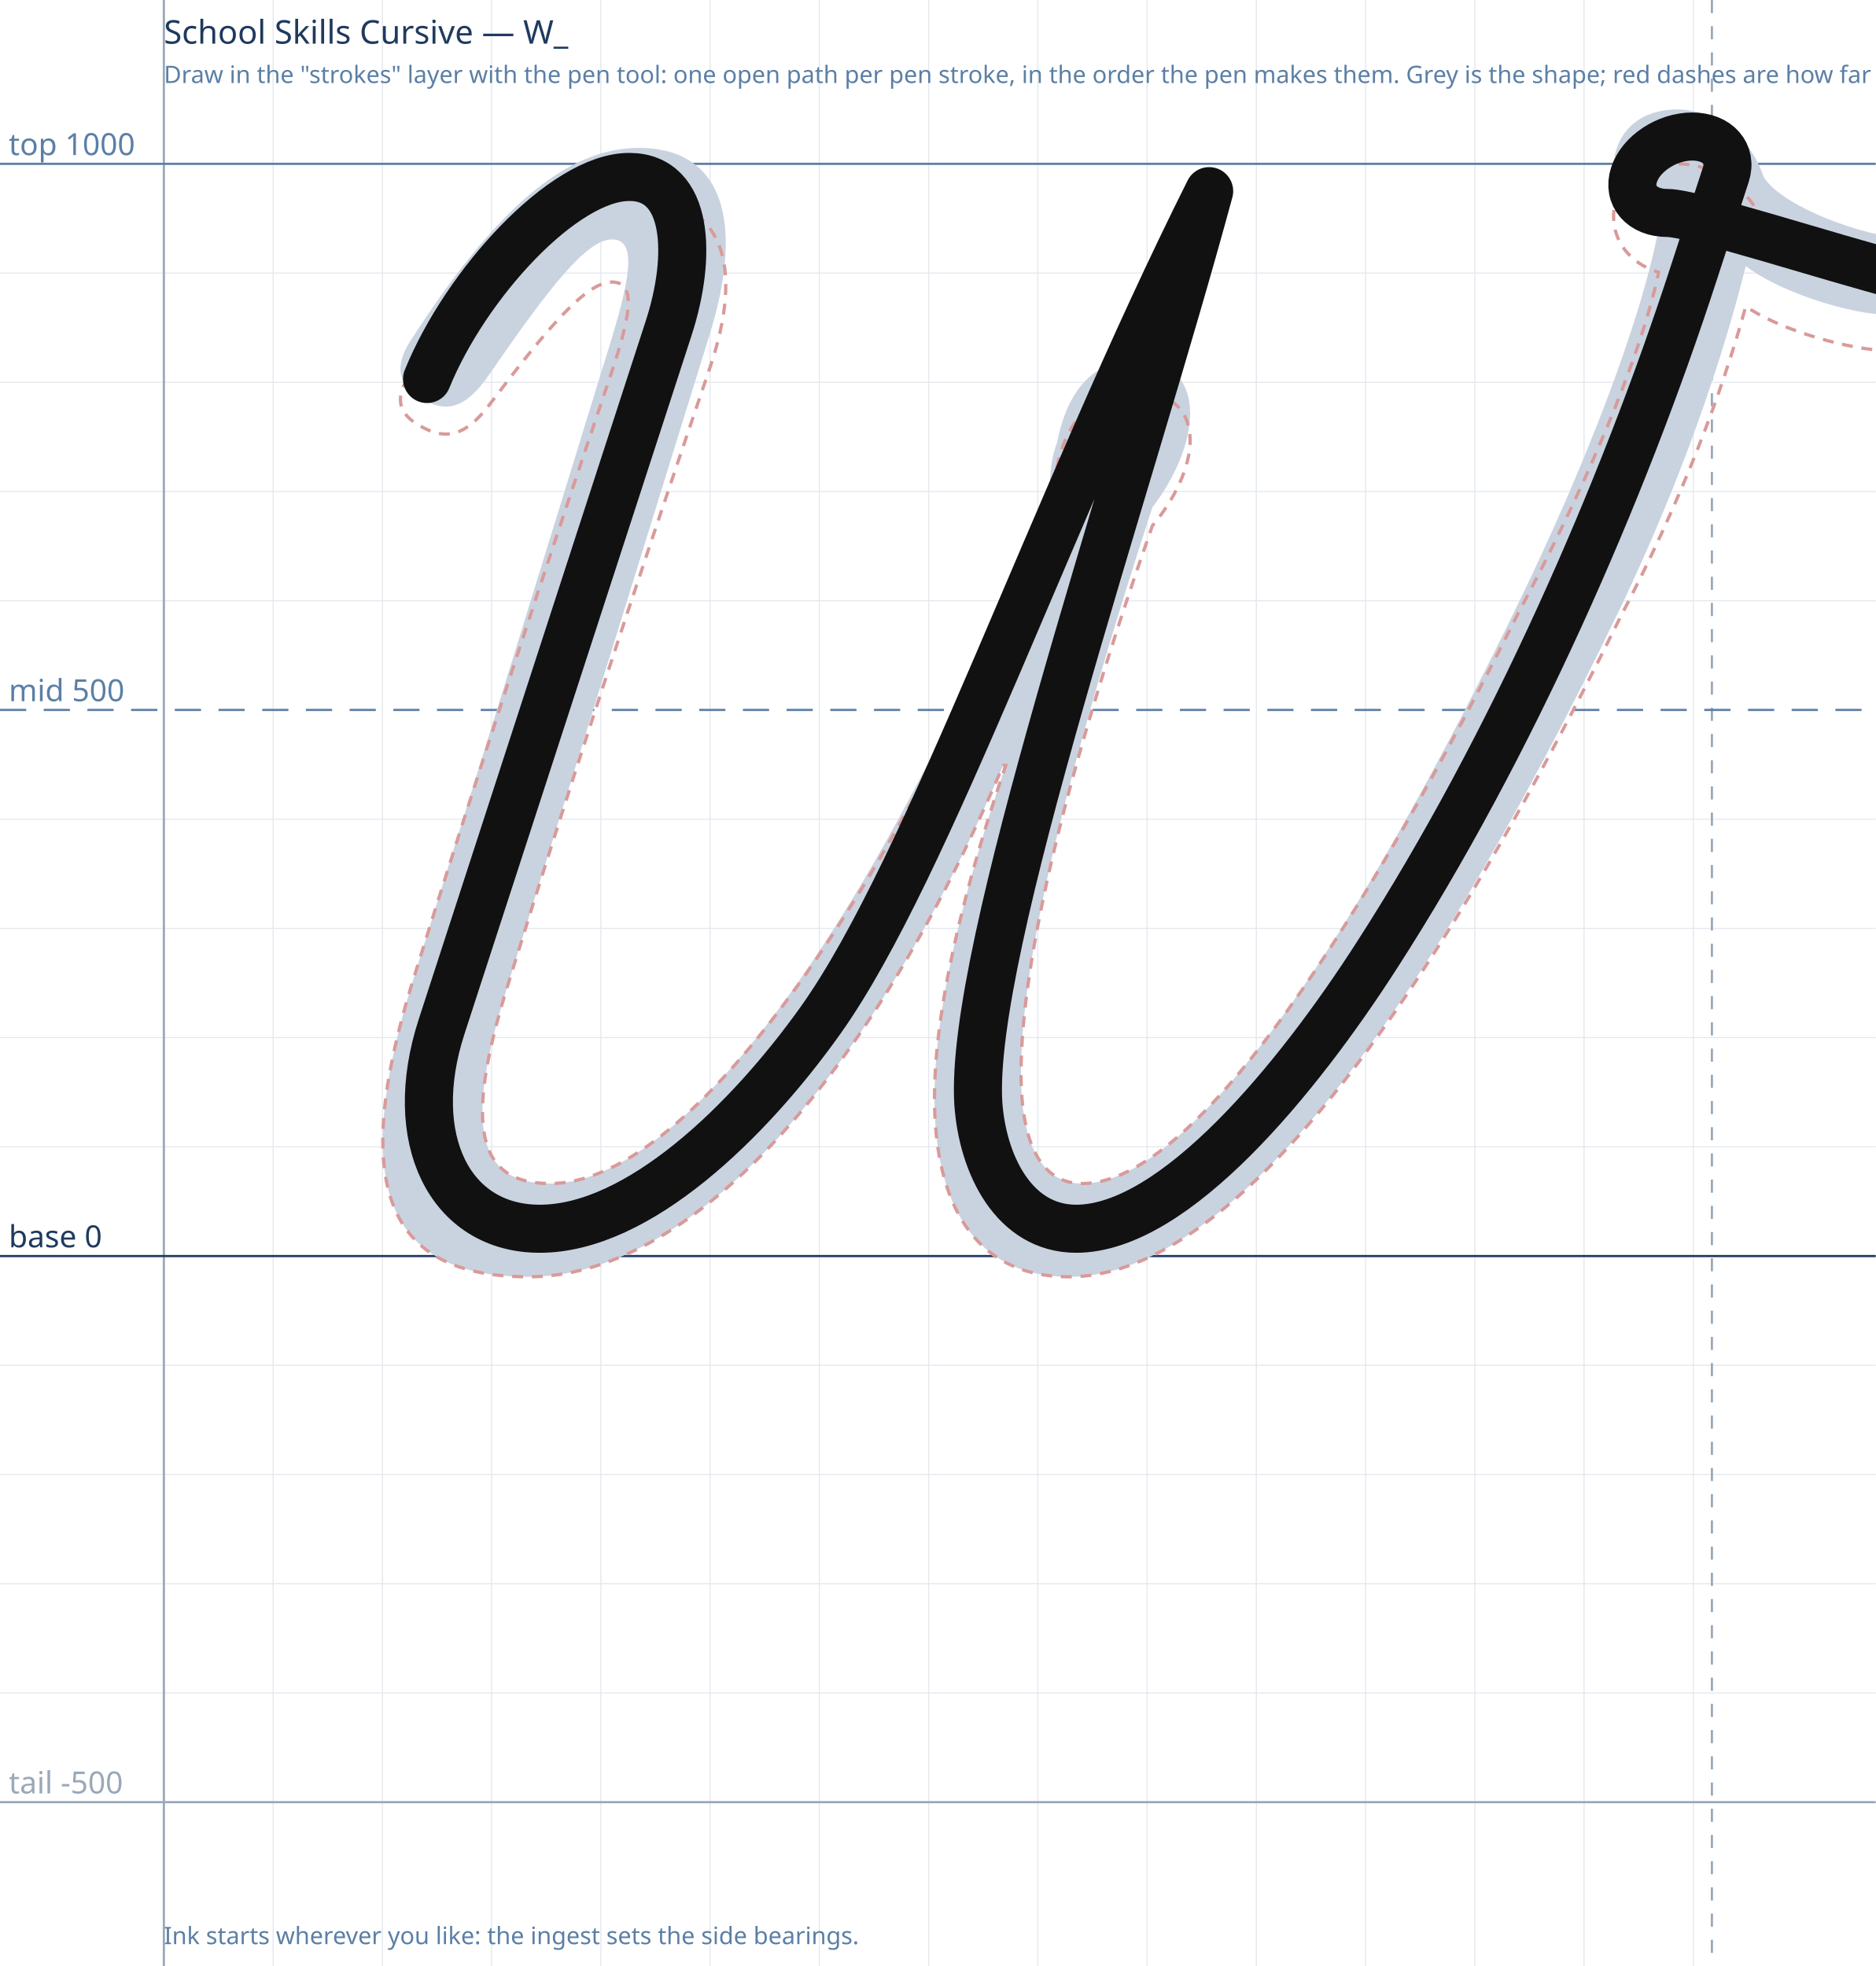
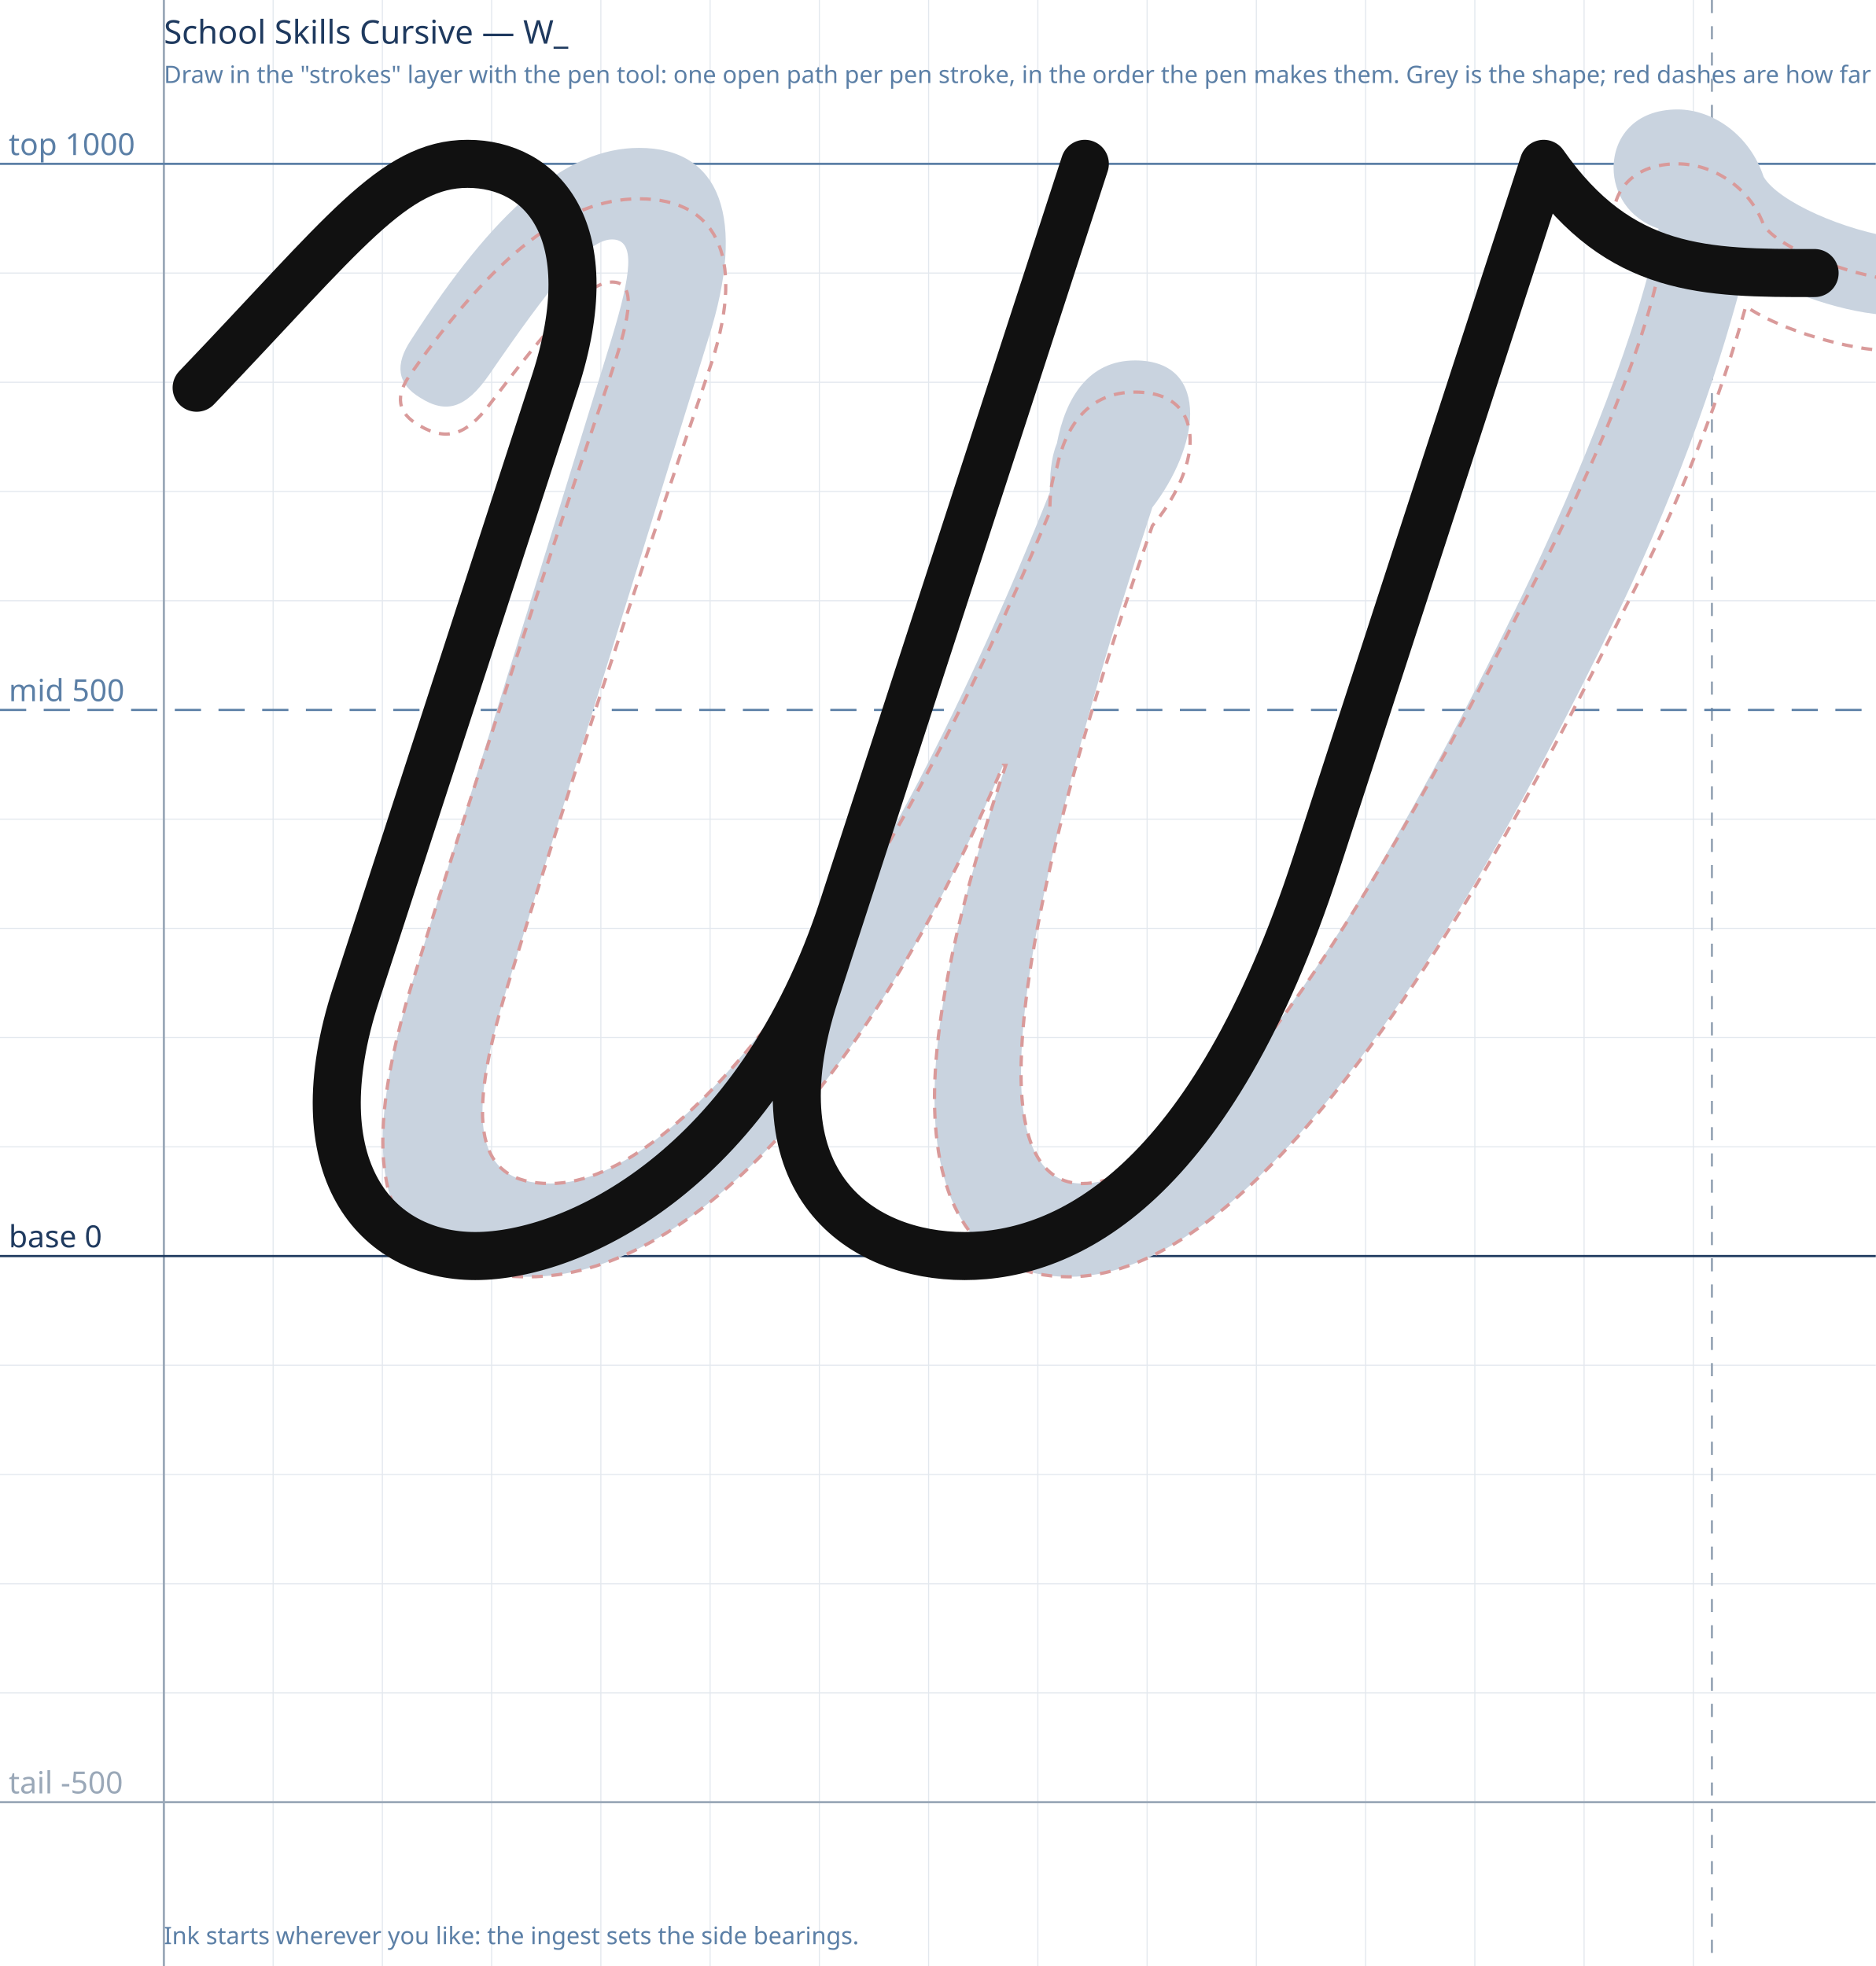
<svg xmlns="http://www.w3.org/2000/svg" width="858.5" height="900" viewBox="0 0 1717 1800" data-hand="cursive" data-glyph="W_" data-units="1000" data-origin="150" data-baseline="1150">
  <g id="ruling">
    <line x1="0" y1="1550" x2="1717" y2="1550" stroke="#e3e8ee" stroke-width="1" />
    <line x1="0" y1="1450" x2="1717" y2="1450" stroke="#e3e8ee" stroke-width="1" />
    <line x1="0" y1="1350" x2="1717" y2="1350" stroke="#e3e8ee" stroke-width="1" />
    <line x1="0" y1="1250" x2="1717" y2="1250" stroke="#e3e8ee" stroke-width="1" />
    <line x1="0" y1="1050" x2="1717" y2="1050" stroke="#e3e8ee" stroke-width="1" />
    <line x1="0" y1="950" x2="1717" y2="950" stroke="#e3e8ee" stroke-width="1" />
    <line x1="0" y1="850" x2="1717" y2="850" stroke="#e3e8ee" stroke-width="1" />
    <line x1="0" y1="750" x2="1717" y2="750" stroke="#e3e8ee" stroke-width="1" />
    <line x1="0" y1="550" x2="1717" y2="550" stroke="#e3e8ee" stroke-width="1" />
    <line x1="0" y1="450" x2="1717" y2="450" stroke="#e3e8ee" stroke-width="1" />
    <line x1="0" y1="350" x2="1717" y2="350" stroke="#e3e8ee" stroke-width="1" />
    <line x1="0" y1="250" x2="1717" y2="250" stroke="#e3e8ee" stroke-width="1" />
    <line x1="150" y1="0" x2="150" y2="1800" stroke="#e3e8ee" stroke-width="1" />
    <line x1="250" y1="0" x2="250" y2="1800" stroke="#e3e8ee" stroke-width="1" />
    <line x1="350" y1="0" x2="350" y2="1800" stroke="#e3e8ee" stroke-width="1" />
    <line x1="450" y1="0" x2="450" y2="1800" stroke="#e3e8ee" stroke-width="1" />
    <line x1="550" y1="0" x2="550" y2="1800" stroke="#e3e8ee" stroke-width="1" />
    <line x1="650" y1="0" x2="650" y2="1800" stroke="#e3e8ee" stroke-width="1" />
    <line x1="750" y1="0" x2="750" y2="1800" stroke="#e3e8ee" stroke-width="1" />
    <line x1="850" y1="0" x2="850" y2="1800" stroke="#e3e8ee" stroke-width="1" />
    <line x1="950" y1="0" x2="950" y2="1800" stroke="#e3e8ee" stroke-width="1" />
    <line x1="1050" y1="0" x2="1050" y2="1800" stroke="#e3e8ee" stroke-width="1" />
    <line x1="1150" y1="0" x2="1150" y2="1800" stroke="#e3e8ee" stroke-width="1" />
    <line x1="1250" y1="0" x2="1250" y2="1800" stroke="#e3e8ee" stroke-width="1" />
    <line x1="1350" y1="0" x2="1350" y2="1800" stroke="#e3e8ee" stroke-width="1" />
    <line x1="1450" y1="0" x2="1450" y2="1800" stroke="#e3e8ee" stroke-width="1" />
    <line x1="1550" y1="0" x2="1550" y2="1800" stroke="#e3e8ee" stroke-width="1" />
    <line x1="150" y1="0" x2="150" y2="1800" stroke="#9aa8b8" stroke-width="2" />
    <line x1="1567" y1="0" x2="1567" y2="1800" stroke="#9aa8b8" stroke-width="2" stroke-dasharray="12 12" />
    <line x1="0" y1="150" x2="1717" y2="150" stroke="#5b7fa6" stroke-width="2" />
    <text x="8" y="142" font-family="sans-serif" font-size="28" fill="#5b7fa6">top 1000</text>
    <line x1="0" y1="650" x2="1717" y2="650" stroke="#5b7fa6" stroke-width="2" stroke-dasharray="24 16" />
    <text x="8" y="642" font-family="sans-serif" font-size="28" fill="#5b7fa6">mid 500</text>
    <line x1="0" y1="1150" x2="1717" y2="1150" stroke="#1f3a5f" stroke-width="2" />
    <text x="8" y="1142" font-family="sans-serif" font-size="28" fill="#1f3a5f">base 0</text>
    <line x1="0" y1="1650" x2="1717" y2="1650" stroke="#9aa8b8" stroke-width="2" />
    <text x="8" y="1642" font-family="sans-serif" font-size="28" fill="#9aa8b8">tail -500</text>
  </g>
  <g id="outline-body">
    <path d="M 918.2 700.8 L 920.6 700.8 C 890.4 789.4 855.4 912 855.4 1005.2 C 855.4 1099.2 890.2 1169 978.4 1169 C 1120.6 1169 1292.8 951 1483 557 C 1540 437.6 1577 328 1598 243.6 C 1624.2 264 1681 284.8 1723.4 288.2 C 1742.6 289.2 1757.4 267 1758.6 247.8 C 1759.8 234.4 1754.6 220.6 1738.6 218.2 C 1688.4 211.4 1628 184.8 1614.4 162 C 1601.6 123.2 1567.4 100.2 1535.6 100.2 C 1495.6 100.2 1477 126.6 1477 153.6 C 1477 176.8 1490.6 200 1518.2 209.4 C 1501.8 296 1449.8 429 1389.8 552.4 C 1253.4 833.4 1097.2 1083.6 990.6 1083.6 C 953.4 1083.6 934.6 1047.6 934.6 982.8 C 934.6 877 977.8 700.6 1054.8 464.6 C 1075.6 437.6 1089.4 404.8 1089.4 378.8 C 1089.4 351.2 1075 330 1039 330 C 996.6 330 975.4 363.8 967.4 406 C 961.8 419.6 961 435.6 961 450.6 C 806 840.4 627.2 1083.6 503.6 1083.6 C 435.8 1083.6 425.2 1030 464.2 904 C 520.8 720.8 575.8 544.8 648.6 309.4 C 683.4 200 659.8 135.4 585 135.4 C 517.2 135.4 452.2 193.2 376.4 311 C 361 334 363.6 351.4 384.4 364 C 408.6 379.4 426.4 373.8 447.8 343 C 502.8 263 537 219.2 560.2 219.2 C 582.4 219.2 577.6 251.2 560 309.6 C 502.6 496 434 717.4 376.6 902.2 C 320.8 1085.4 353.2 1169 483.8 1169 C 628.6 1169 791.6 998.2 918.2 700.8 Z" fill="#c9d3df" fill-rule="evenodd" />
  </g>
  <g id="outline-reach">
    <path d="M 918.2 700.8 L 920.6 700.8 C 890.4 789.4 855.4 912 855.4 1005.2 C 855.4 1099.2 890.2 1169 978.4 1169 C 1120.6 1169 1292.8 951 1483 565.424 C 1540 456.839 1577 357.166 1598 280.411 C 1624.2 298.963 1681 317.879 1723.4 320.971 C 1742.6 321.881 1757.4 301.692 1758.6 284.231 C 1759.8 272.044 1754.6 259.494 1738.6 257.312 C 1688.4 251.128 1628 226.937 1614.4 206.202 C 1601.6 170.917 1567.4 150 1535.6 150 C 1495.6 150 1477 174.009 1477 198.563 C 1477 219.662 1490.6 240.76 1518.2 249.309 C 1501.8 328.065 1449.8 449.018 1389.8 561.24 C 1253.4 833.4 1097.2 1083.6 990.6 1083.6 C 953.4 1083.6 934.6 1047.6 934.6 982.8 C 934.6 877 977.8 700.6 1054.8 481.393 C 1075.6 456.839 1089.4 427.01 1089.4 403.365 C 1089.4 378.265 1075 358.985 1039 358.985 C 996.6 358.985 975.4 389.724 967.4 428.101 C 961.8 440.469 961 455.02 961 468.661 C 806 840.4 627.2 1083.6 503.6 1083.6 C 435.8 1083.6 425.2 1030 464.2 904 C 520.8 720.8 575.8 554.329 648.6 340.251 C 683.4 240.76 659.8 182.012 585 182.012 C 517.2 182.012 452.2 234.576 376.4 341.706 C 361 362.623 363.6 378.447 384.4 389.905 C 408.6 403.911 426.4 398.818 447.8 370.808 C 502.8 298.054 537 258.221 560.2 258.221 C 582.4 258.221 577.6 287.323 560 340.433 C 502.6 509.949 434 717.4 376.6 902.2 C 320.8 1085.4 353.2 1169 483.8 1169 C 628.6 1169 791.6 998.2 918.2 700.8 Z" fill="none" stroke="#d99a9a" stroke-width="3" stroke-dasharray="10 8" fill-rule="evenodd" />
  </g>
  <g id="notes">
    <text x="150" y="40" font-family="sans-serif" font-size="30" fill="#1f3a5f">School Skills Cursive — W_</text>
    <text x="150" y="76" font-family="sans-serif" font-size="22" fill="#5b7fa6">Draw in the "strokes" layer with the pen tool: one open path per pen stroke, in the order the pen makes them. Grey is the shape; red dashes are how far the tall or hanging part goes.</text>
    <text x="150" y="1780" font-family="sans-serif" font-size="22" fill="#5b7fa6">Ink starts wherever you like: the ingest sets the side bearings.</text>
  </g>
  <g id="strokes">
-     <path id="stroke-1" d="M 390.9 347 C 426.2 260 516 162 576 162 C 631 162 633.3 235 612.2 300 L 404.2 940 C 371 1042.2 411.3 1125 494.1 1125 C 584.1 1125 685 1027 751.2 934 C 850.7 794 964.2 460 1106.8 175 C 1032.4 450 887 870 895.5 1010 C 899.3 1066 928.1 1125 985.1 1125 C 1075.1 1125 1187.6 988 1260.7 874 C 1383.7 683 1485.4 450 1550.4 250 L 1579.7 160 C 1586 140.7 1572.2 125 1549 125 C 1525.8 125 1502 140.7 1495.7 160 C 1489.4 179.3 1503.1 195 1526.3 195 C 1550.3 195 1672.3 235 1741.5 253" fill="none" stroke="#111" stroke-width="44" stroke-linecap="round" stroke-linejoin="round" />
+     <path d="M 180 355 C 315 214 360 150 428 150 S 553 211 508 350 L 326 910 C 274 1070 344 1150 435 1150 S 694 1070 772 830 L 993 150 L 746 910 C 689 1085 789 1150 883 1150 S 1109 1085 1205 790 L 1413 150 C 1483 250 1561 250 1661 250" fill="none" stroke="#111" stroke-width="44" stroke-linecap="round" stroke-linejoin="round" />
  </g>
</svg>
